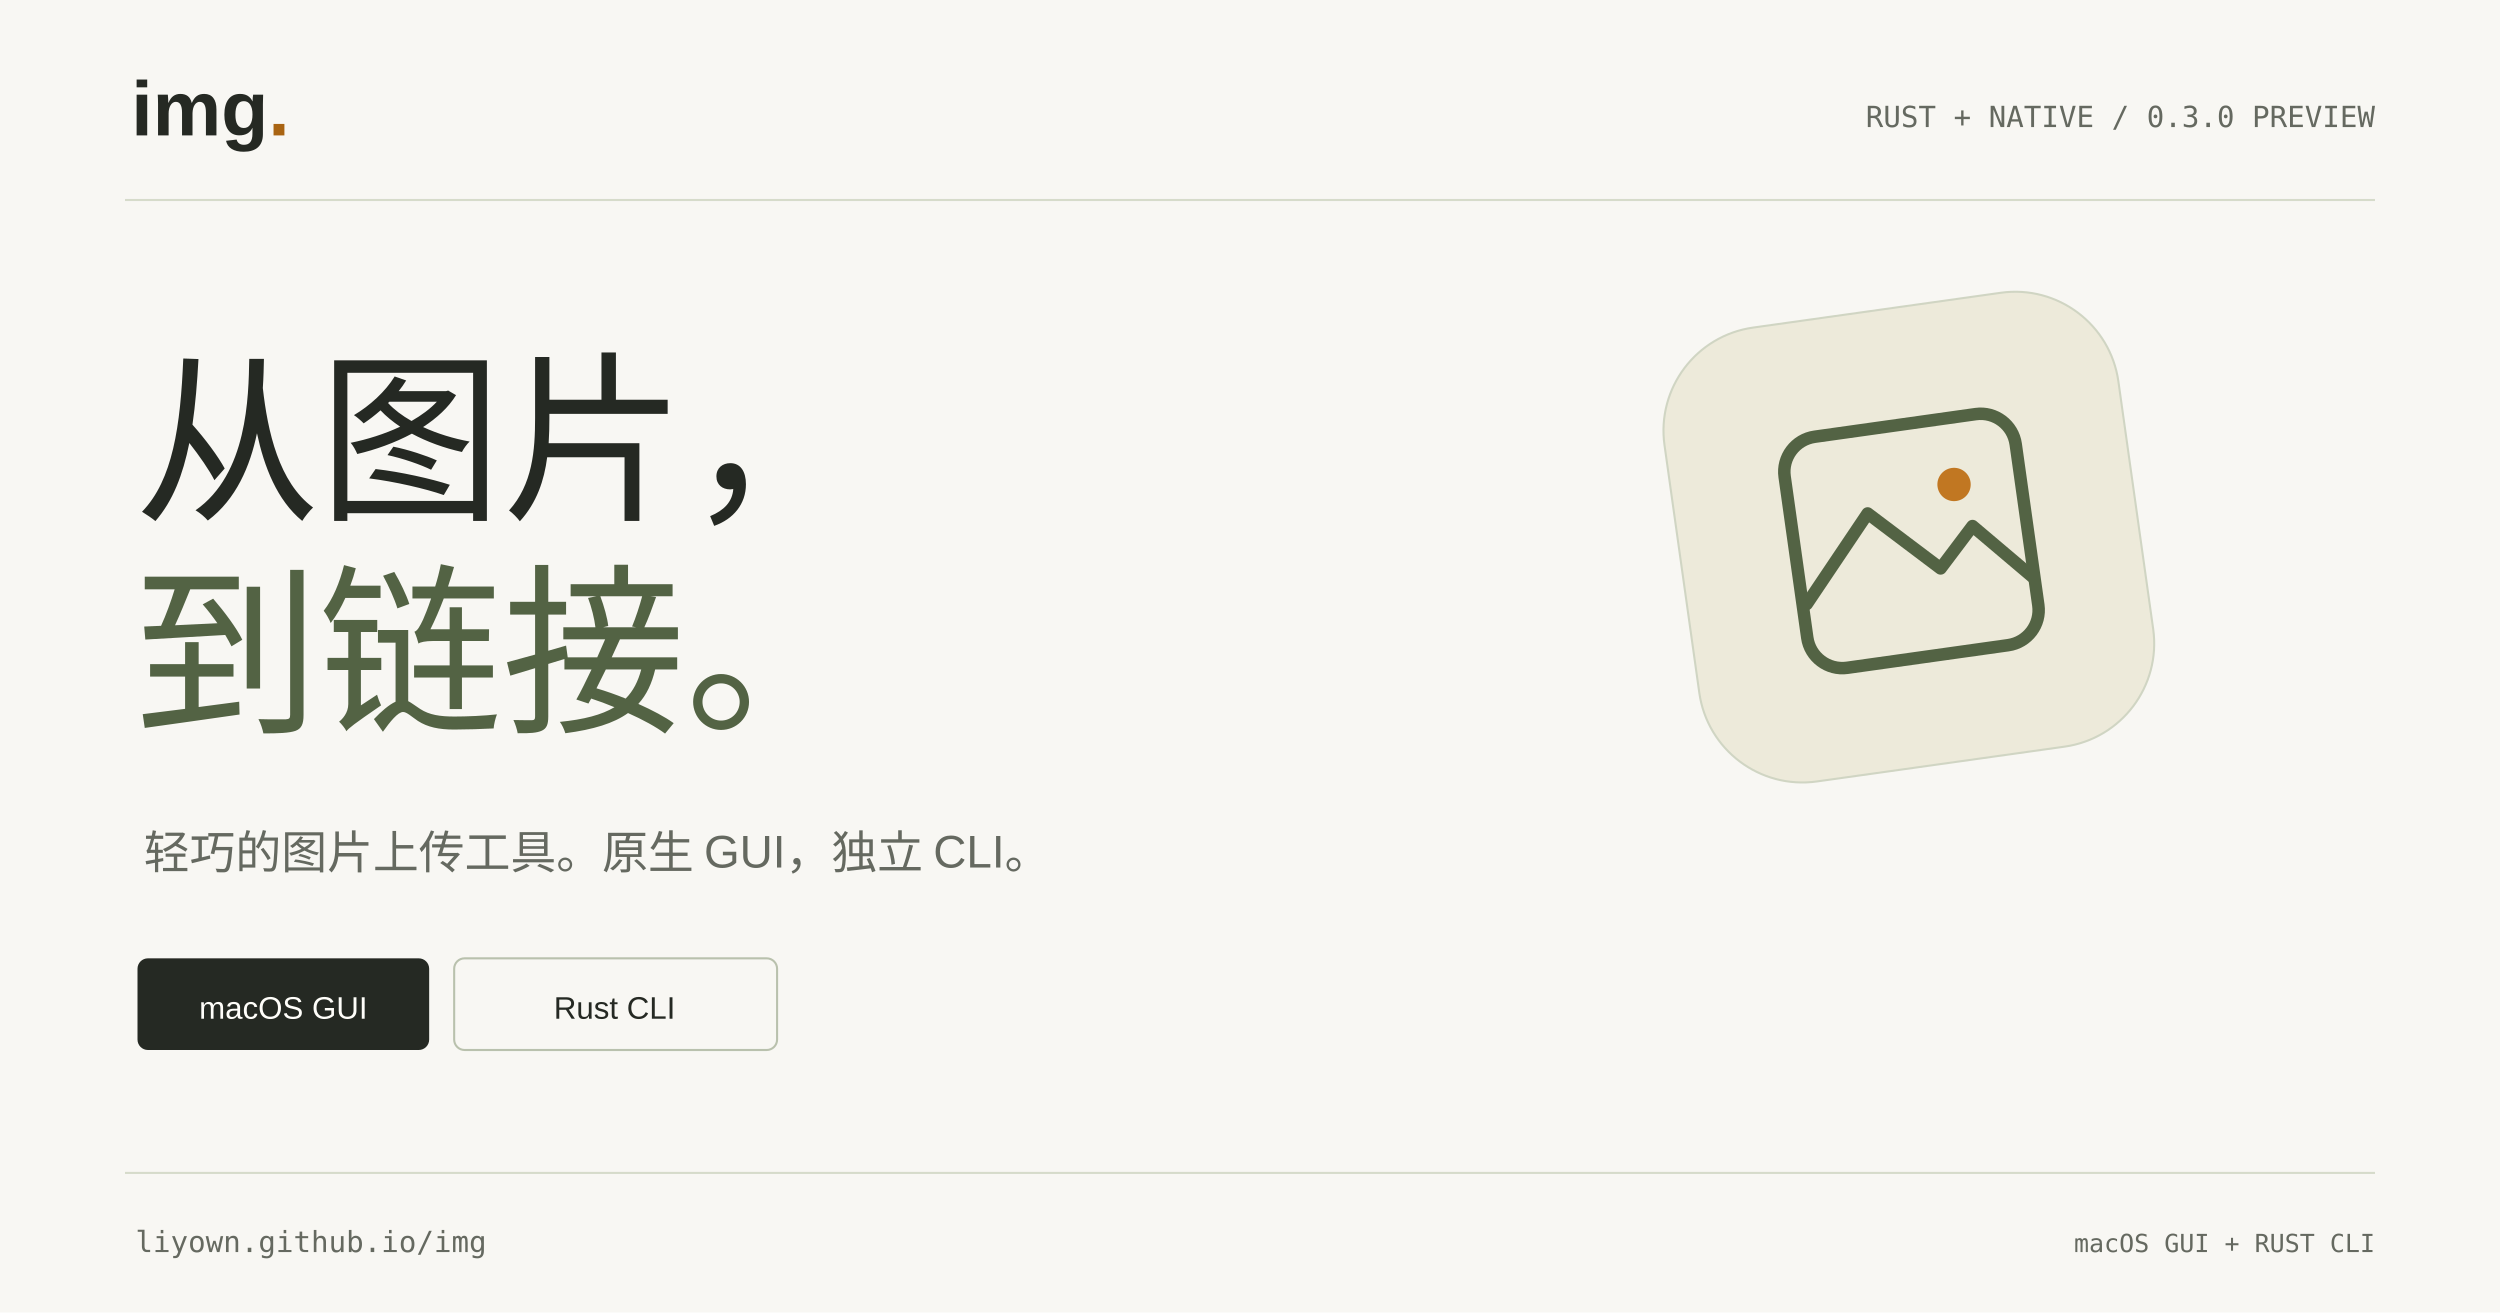
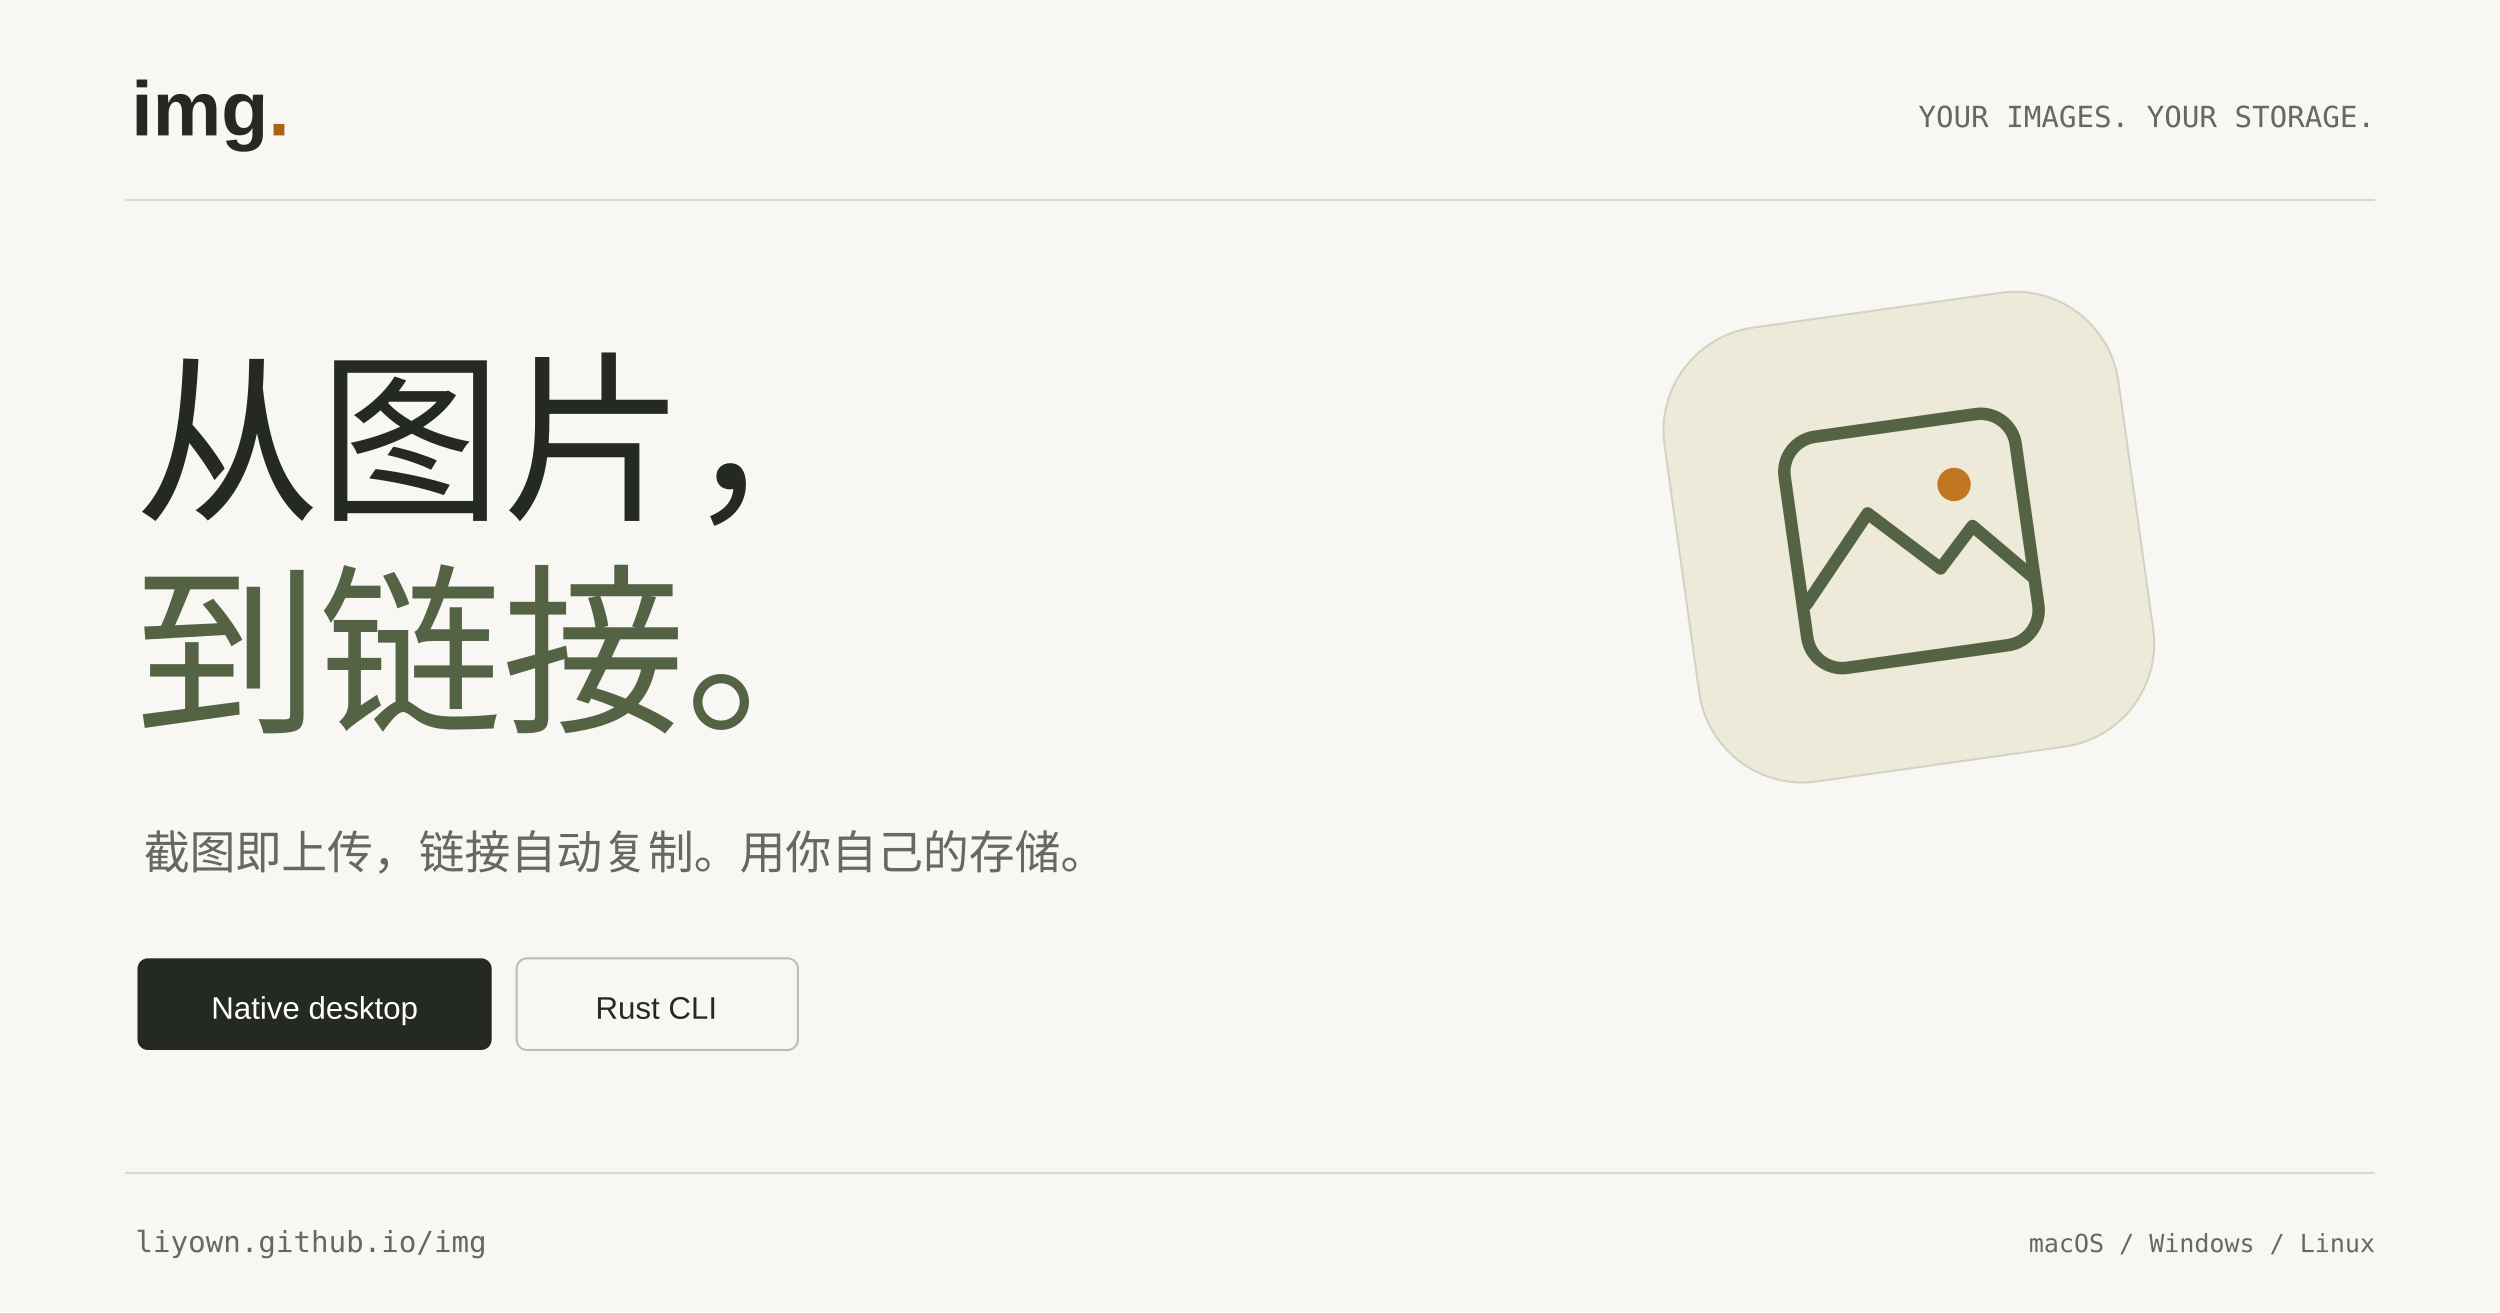
<svg xmlns="http://www.w3.org/2000/svg" width="1200" height="630" viewBox="0 0 1200 630">
  <rect width="1200" height="630" fill="#f8f7f3" />
  <path d="M60 96h1080M60 563h1080" stroke="#d6dbca" />
  <text x="63" y="65" font-family="Arial,sans-serif" font-size="37" font-weight="700" fill="#252923">img<tspan fill="#a96412">.</tspan>
  </text>
-   <text x="1140" y="61" text-anchor="end" font-family="monospace" font-size="14" fill="#656960">RUST + NATIVE / 0.3.0 PREVIEW</text>
+   <text x="1140" y="61" text-anchor="end" font-family="monospace" font-size="14" fill="#656960">YOUR IMAGES. YOUR STORAGE.</text>
  <text x="65" y="243" font-family="PingFang SC,Arial,sans-serif" font-size="88" font-weight="500" fill="#252923">从图片，</text>
  <text x="65" y="345" font-family="PingFang SC,Arial,sans-serif" font-size="88" font-weight="500" fill="#536344">到链接。</text>
-   <text x="69" y="417" font-family="PingFang SC,Arial,sans-serif" font-size="22" fill="#656960">轻巧的图片上传工具。原生 GUI，独立 CLI。</text>
-   <rect x="66" y="460" width="140" height="44" rx="5" fill="#252923" />
-   <text x="136" y="489" text-anchor="middle" font-family="Arial,sans-serif" font-size="15" fill="#fffefa">macOS GUI</text>
-   <rect x="218" y="460" width="155" height="44" rx="5" fill="none" stroke="#b9c1ad" />
-   <text x="295" y="489" text-anchor="middle" font-family="Arial,sans-serif" font-size="15" fill="#252923">Rust CLI</text>
+   <text x="69" y="417" font-family="PingFang SC,Arial,sans-serif" font-size="22" fill="#656960">截图即上传，链接自动复制。用你自己的存储。</text>
+   <rect x="66" y="460" width="170" height="44" rx="5" fill="#252923" />
+   <text x="151" y="489" text-anchor="middle" font-family="Arial,sans-serif" font-size="15" fill="#fffefa">Native desktop</text>
+   <rect x="248" y="460" width="135" height="44" rx="5" fill="none" stroke="#b9c1ad" />
+   <text x="315" y="489" text-anchor="middle" font-family="Arial,sans-serif" font-size="15" fill="#252923">Rust CLI</text>
  <text x="65" y="601" font-family="monospace" font-size="14" fill="#656960">liyown.github.io/img</text>
-   <text x="1140" y="601" text-anchor="end" font-family="monospace" font-size="12" fill="#656960">macOS GUI + RUST CLI</text>
+   <text x="1140" y="601" text-anchor="end" font-family="monospace" font-size="12" fill="#656960">macOS / Windows / Linux</text>
  <g transform="translate(900 250) rotate(-8)">
    <rect x="-95" y="-100" width="220" height="220" rx="50" fill="#edeada" stroke="#d0d5c3" />
    <g fill="none" stroke="#536344" stroke-width="6" stroke-linecap="round" stroke-linejoin="round">
      <rect x="-40" y="-44" width="112" height="112" rx="17" />
      <path d="m-38 35 35-39 31 31 18-18 25 28" />
      <circle cx="40" cy="-12" r="8" fill="#c17722" stroke="none" />
    </g>
  </g>
</svg>
